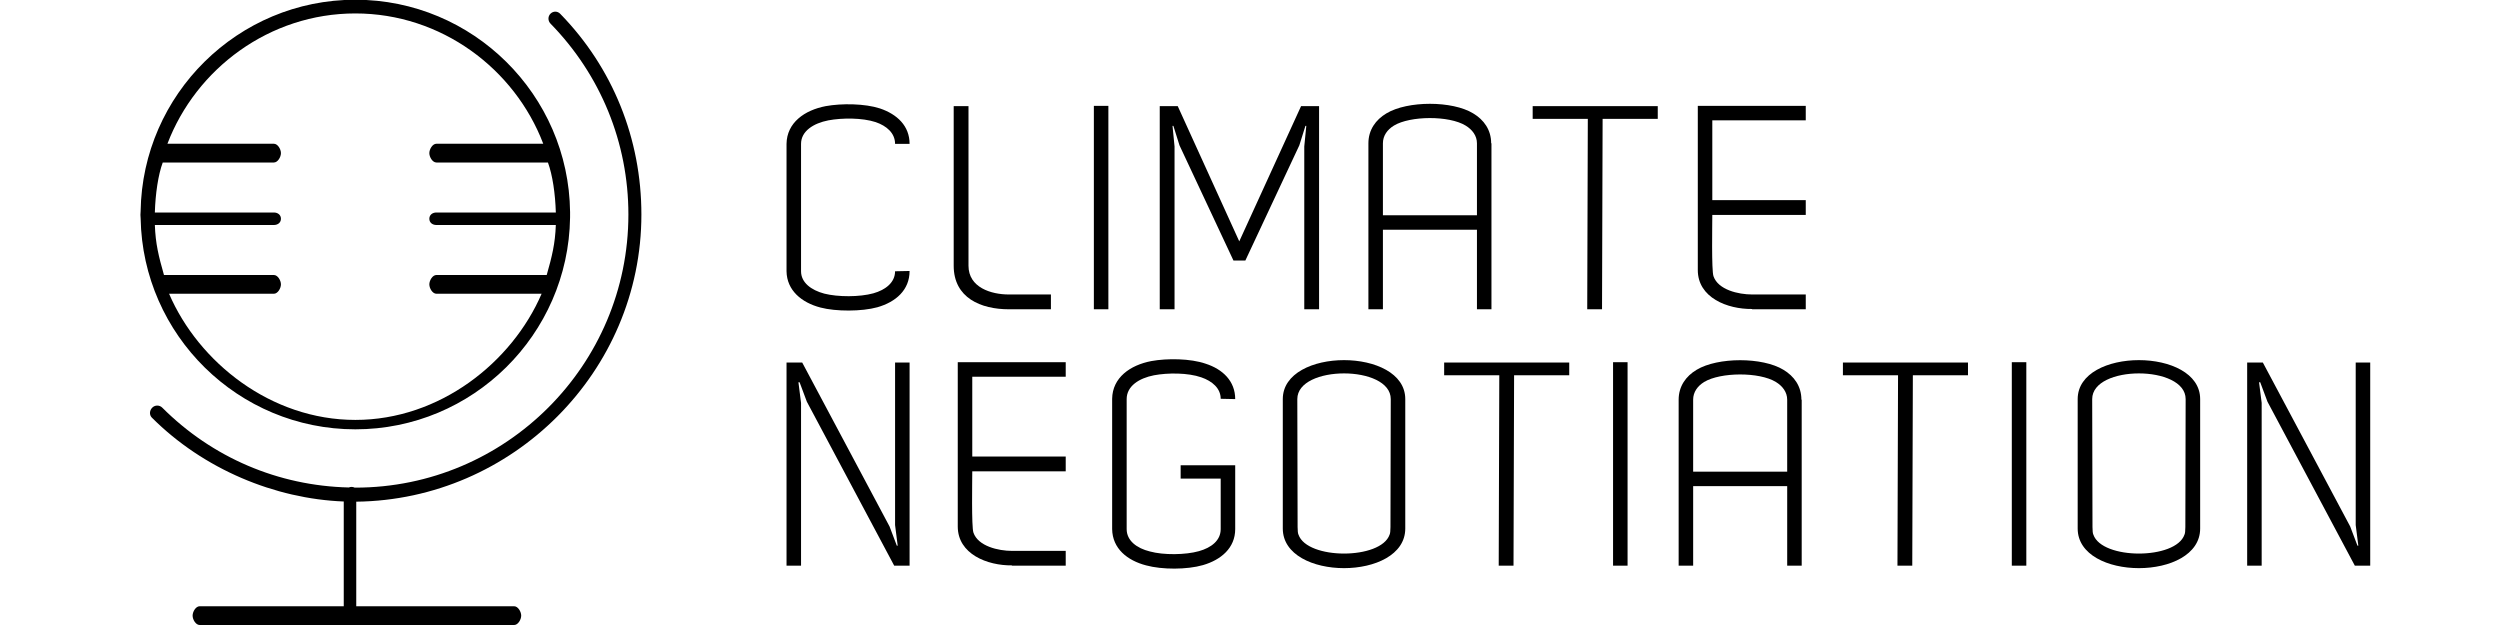
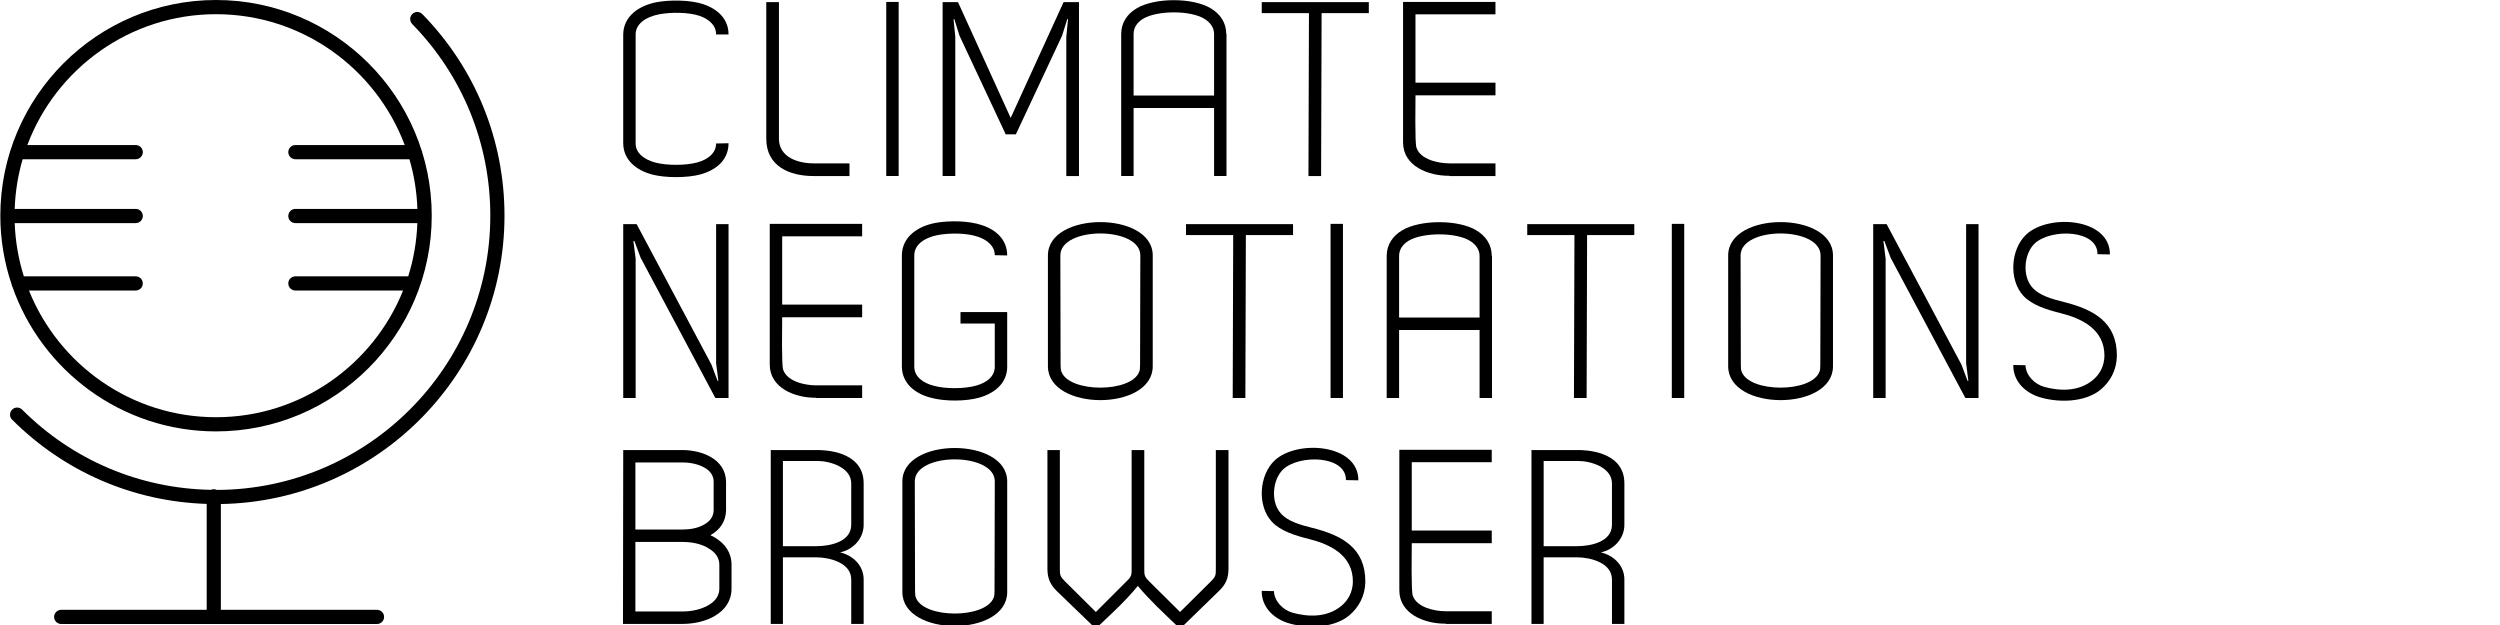
<svg xmlns="http://www.w3.org/2000/svg" version="1.1" id="Layer_1" x="0px" y="0px" width="400px" height="100px" viewBox="0 0 400 100" enable-background="new 0 0 400 100" xml:space="preserve">
  <g>
    <g>
-       <path fill="#000" d="M145.534,43.356c0,3.065-2.229,4.969-5.155,5.805c-2.507,0.696-6.64,0.696-9.101,0.046    c-3.019-0.79-5.387-2.74-5.433-5.805V23.018c0.046-3.39,2.879-5.386,6.269-6.037c2.554-0.465,6.269-0.418,8.683,0.371    c2.74,0.929,4.737,2.787,4.737,5.666h-2.322c0-1.718-1.347-2.879-3.111-3.482c-2.136-0.697-5.34-0.697-7.569-0.278    c-2.368,0.463-4.365,1.718-4.365,3.761v20.385c0,1.811,1.625,3.019,3.714,3.575c2.183,0.558,5.666,0.558,7.848-0.046    c1.997-0.557,3.483-1.765,3.483-3.529L145.534,43.356z" />
-       <path fill="#000" d="M168.147,47.117v2.368h-6.733c-4.458,0-8.823-1.811-8.823-6.965c0-8.498,0-17.042,0-25.539h2.368V42.52    c0,3.482,3.622,4.597,6.455,4.597H168.147z" />
-       <path fill="#000" d="M177.34,16.935v32.55h-2.322c0-10.866,0-21.684,0-32.55H177.34z" />
-       <path fill="#000" d="M208.172,16.981c0.976,0,1.904,0,2.88,0v32.504h-2.368V23.436l0.324-3.297h-0.139l-0.975,3.111l-8.637,18.435h-1.904    l-8.637-18.435l-0.975-3.111h-0.139l0.325,3.297v26.049h-2.368V16.981c0.929,0,1.904,0,2.879,0l9.844,21.638L208.172,16.981z" />
-       <path fill="#000" d="M238.586,22.925h0.047v26.56h-2.321V36.762c-5.015,0-10.03,0-15.045,0c0,4.783,0,7.941,0,12.723h-2.322    c0-8.358,0-18.202,0-26.56c0-2.137,1.161-3.761,2.88-4.783c3.389-2.043,10.54-2.043,13.884,0    C237.426,19.164,238.586,20.788,238.586,22.925z M221.267,22.925v11.516c5.015,0,10.03,0,15.045,0V22.925    c0-1.207-0.743-2.183-1.812-2.833c-2.646-1.625-8.869-1.579-11.469,0C221.963,20.742,221.267,21.718,221.267,22.925z" />
-       <path fill="#000" d="M245.227,16.981h20.014v2.043h-8.823l-0.093,30.461h-2.368l0.093-30.461h-8.822V16.981z" />
-       <path fill="#000" d="M273.969,32.026h14.952v2.367h-14.952c0,1.486-0.14,8.87,0.187,9.798c0.742,2.183,3.993,2.925,6.176,2.925h8.59v2.368    h-8.59v-0.046c-3.947,0.046-8.684-1.811-8.684-6.222V16.935c5.758,0,11.516,0,17.273,0v2.322h-14.952V32.026z" />
-       <path fill="#000" d="M145.534,90.509c-0.836,0-1.625,0-2.461,0l-13.977-26.236l-1.161-3.111h-0.186l0.418,3.297v26.051h-2.322V58.004    c0.836,0,1.672,0,2.507,0l13.977,26.235l1.161,3.065h0.14l-0.418-3.297V58.004h2.322V90.509z" />
-       <path fill="#000" d="M155.563,73.049h14.952v2.368h-14.952c0,1.486-0.139,8.869,0.186,9.799c0.743,2.182,3.993,2.925,6.176,2.925h8.59v2.368    h-8.59v-0.047c-3.947,0.047-8.684-1.811-8.684-6.223V57.957c5.758,0,11.516,0,17.274,0v2.322h-14.952V73.049z" />
-       <path fill="#000" d="M197.633,84.658c0,3.018-2.275,4.922-5.155,5.758c-2.554,0.743-6.547,0.743-9.101,0.046    c-3.018-0.789-5.386-2.692-5.433-5.804V63.854v-0.047c0.046-3.39,2.879-5.386,6.269-6.036c2.554-0.464,6.269-0.417,8.683,0.419    c2.74,0.882,4.737,2.785,4.737,5.664l-2.322-0.047c0-1.671-1.347-2.832-3.111-3.436c-2.136-0.743-5.34-0.743-7.569-0.325    c-2.368,0.464-4.365,1.719-4.365,3.808v20.804c0,1.856,1.625,3.063,3.714,3.575c2.183,0.604,5.711,0.558,7.848-0.047    c1.997-0.558,3.483-1.718,3.483-3.528v-8.081h-6.408v-2.135h8.73V84.658z" />
-       <path fill="#000" d="M205.247,63.854c0-8.311,19.596-8.311,19.596,0v20.711c0,8.451-19.596,8.451-19.596,0V63.854z M222.475,84.332    l0.047-20.478c0-5.479-14.952-5.479-14.952,0l0.047,20.478c0,0.604,0.046,1.022,0.139,1.208c1.394,4.04,13.188,4.04,14.58,0    C222.428,85.354,222.475,84.936,222.475,84.332z" />
-       <path fill="#000" d="M231.064,58.004h20.014v2.043h-8.823l-0.093,30.462h-2.368l0.093-30.462h-8.822V58.004z" />
-       <path fill="#000" d="M260.411,57.957v32.552h-2.322c0-10.866,0-21.686,0-32.552H260.411z" />
-       <path fill="#000" d="M288.225,63.947h0.047v26.562h-2.321V77.785c-5.016,0-10.03,0-15.046,0c0,4.782,0,7.94,0,12.724h-2.321    c0-8.358,0-18.203,0-26.562c0-2.136,1.161-3.761,2.879-4.782c3.39-2.044,10.541-2.044,13.884,0    C287.063,60.187,288.225,61.812,288.225,63.947z M270.904,63.947v11.517c5.016,0,10.03,0,15.046,0V63.947    c0-1.207-0.743-2.182-1.812-2.832c-2.646-1.625-8.869-1.579-11.47,0C271.602,61.766,270.904,62.74,270.904,63.947z" />
-       <path fill="#000" d="M294.865,58.004h20.013v2.043h-8.822l-0.093,30.462h-2.369l0.093-30.462h-8.821V58.004z" />
-       <path fill="#000" d="M324.211,57.957v32.552h-2.322c0-10.866,0-21.686,0-32.552H324.211z" />
-       <path fill="#000" d="M332.429,63.854c0-8.311,19.596-8.311,19.596,0v20.711c0,8.451-19.596,8.451-19.596,0V63.854z M349.656,84.332    l0.047-20.478c0-5.479-14.952-5.479-14.952,0l0.047,20.478c0,0.604,0.046,1.022,0.139,1.208c1.394,4.04,13.188,4.04,14.58,0    C349.609,85.354,349.656,84.936,349.656,84.332z" />
-       <path fill="#000" d="M379.235,90.509c-0.836,0-1.626,0-2.461,0l-13.978-26.236l-1.161-3.111h-0.186l0.418,3.297v26.051h-2.321V58.004    c0.836,0,1.672,0,2.508,0l13.977,26.235l1.161,3.065h0.14l-0.419-3.297V58.004h2.322V90.509z" />
+       <path d="M116.566,22.919c0,2.624-1.908,4.252-4.412,4.968c-2.146,0.597-5.684,0.597-7.789,0.04    c-2.584-0.675-4.611-2.345-4.65-4.966V5.512c0.04-2.902,2.464-4.61,5.365-5.167c2.186-0.397,5.365-0.358,7.432,0.317    c2.344,0.796,4.054,2.386,4.054,4.85h-1.988c0-1.471-1.152-2.463-2.663-2.98c-1.828-0.597-4.57-0.597-6.478-0.238    c-2.027,0.396-3.735,1.469-3.735,3.218V22.96c0,1.549,1.391,2.583,3.179,3.059c1.868,0.478,4.848,0.478,6.716-0.04    c1.708-0.476,2.98-1.51,2.98-3.02L116.566,22.919z" />
+       <path d="M135.918,26.139v2.027h-5.763c-3.815,0-7.55-1.551-7.55-5.961c0-7.273,0-14.587,0-21.859h2.027v21.859    c0,2.98,3.1,3.934,5.523,3.934H135.918z" />
+       <path d="M143.785,0.306v27.859h-1.986c0-9.299,0-18.56,0-27.859H143.785z" />
+       <path d="M170.172,0.346c0.835,0,1.63,0,2.465,0v27.82h-2.028V5.87l0.278-2.821h-0.119l-0.835,2.662l-7.392,15.777h-1.63    L153.52,5.711l-0.834-2.662h-0.119l0.278,2.821v22.295h-2.027V0.346c0.795,0,1.63,0,2.464,0l8.426,18.521L170.172,0.346z" />
+       <path d="M196.2,5.433h0.039v22.732h-1.986V17.276c-4.292,0-8.583,0-12.876,0c0,4.093,0,6.794,0,10.889h-1.986    c0-7.154,0-15.58,0-22.732c0-1.828,0.992-3.22,2.463-4.093c2.901-1.75,9.021-1.75,11.882,0C195.206,2.213,196.2,3.605,196.2,5.433    z M181.376,5.433v9.855c4.291,0,8.584,0,12.876,0V5.433c0-1.034-0.637-1.869-1.551-2.425c-2.266-1.39-7.59-1.351-9.816,0    C181.972,3.564,181.376,4.399,181.376,5.433z" />
+       <path d="M201.879,0.346h17.131v1.75h-7.553l-0.08,26.07h-2.025l0.08-26.07h-7.553V0.346L201.879,0.346z" />
+       <path d="M226.479,13.223h12.797v2.027h-12.797c0,1.272-0.119,7.59,0.158,8.385c0.637,1.869,3.418,2.504,5.285,2.504h7.354v2.027    h-7.354v-0.041c-3.379,0.041-7.432-1.549-7.432-5.326V0.306c4.928,0,9.855,0,14.783,0v1.988h-12.797v10.929H226.479z" />
+       <path d="M116.566,63.684c-0.716,0-1.391,0-2.106,0l-11.963-22.455l-0.993-2.664h-0.159l0.358,2.821v22.298h-1.987V35.863    c0.715,0,1.43,0,2.146,0l11.962,22.456l0.994,2.623h0.119l-0.358-2.821V35.864h1.988L116.566,63.684L116.566,63.684z" />
+       <path d="M125.148,48.739h12.796v2.028h-12.796c0,1.271-0.12,7.59,0.158,8.385c0.636,1.867,3.418,2.505,5.286,2.505h7.352v2.026    h-7.352v-0.041c-3.378,0.041-7.432-1.55-7.432-5.324V35.823c4.928,0,9.856,0,14.784,0v1.988h-12.796V48.739L125.148,48.739z" />
+       <path d="M161.152,58.675c0,2.583-1.948,4.214-4.412,4.929c-2.186,0.638-5.604,0.638-7.79,0.039    c-2.583-0.674-4.61-2.304-4.65-4.968V40.871v-0.039c0.04-2.902,2.463-4.61,5.365-5.167c2.186-0.398,5.365-0.359,7.432,0.356    c2.345,0.756,4.054,2.385,4.054,4.85l-1.987-0.039c0-1.431-1.153-2.426-2.663-2.941c-1.828-0.637-4.57-0.637-6.478-0.279    c-2.027,0.399-3.736,1.471-3.736,3.259v17.804c0,1.591,1.391,2.624,3.18,3.062c1.868,0.516,4.889,0.478,6.717-0.039    c1.708-0.479,2.98-1.471,2.98-3.021v-6.914h-5.485v-1.829h7.472L161.152,58.675L161.152,58.675z" />
+       <path d="M167.667,40.871c0-7.114,16.771-7.114,16.771,0v17.727c0,7.231-16.771,7.231-16.771,0V40.871z M182.412,58.396    l0.041-17.525c0-4.689-12.797-4.689-12.797,0l0.039,17.525c0,0.517,0.041,0.875,0.12,1.033c1.193,3.457,11.287,3.457,12.478,0    C182.373,59.271,182.412,58.913,182.412,58.396z" />
+       <path d="M189.761,35.864h17.127v1.748h-7.55l-0.079,26.072h-2.026l0.079-26.072h-7.551V35.864L189.761,35.864z" />
+       <path d="M214.873,35.823v27.86h-1.984c0-9.301,0-18.56,0-27.86H214.873z" />
+       <path d="M238.68,40.95h0.039v22.733h-1.986V52.795c-4.293,0-8.584,0-12.877,0c0,4.091,0,6.794,0,10.889h-1.986    c0-7.152,0-15.58,0-22.732c0-1.829,0.992-3.219,2.463-4.093c2.9-1.748,9.021-1.748,11.885,0    C237.686,37.731,238.68,39.122,238.68,40.95z M223.855,40.95v9.854c4.293,0,8.584,0,12.877,0V40.95    c0-1.033-0.637-1.868-1.551-2.424c-2.266-1.392-7.59-1.351-9.816,0C224.451,39.083,223.855,39.917,223.855,40.95z" />
+       <path d="M244.359,35.864h17.129v1.748h-7.551l-0.078,26.072h-2.027l0.08-26.072h-7.553V35.864L244.359,35.864z" />
+       <path d="M269.475,35.823v27.86h-1.986c0-9.301,0-18.56,0-27.86H269.475z" />
+       <path d="M276.508,40.871c0-7.114,16.77-7.114,16.77,0v17.727c0,7.231-16.77,7.231-16.77,0V40.871z M291.25,58.396l0.041-17.525    c0-4.689-12.797-4.689-12.797,0l0.039,17.525c0,0.517,0.039,0.875,0.119,1.033c1.193,3.457,11.287,3.457,12.48,0    C291.211,59.271,291.25,58.913,291.25,58.396z" />
+       <path d="M316.564,63.684c-0.715,0-1.391,0-2.104,0l-11.965-22.455l-0.994-2.664h-0.156l0.355,2.821v22.298h-1.986V35.863    c0.717,0,1.432,0,2.146,0l11.963,22.456l0.992,2.623h0.121l-0.357-2.821V35.864h1.986v27.819H316.564z" />
+       <path d="M335.6,40.673c0.039-3.975-7.471-4.134-10.055-1.709c-1.67,1.589-2.027,5.086-0.439,6.954    c1.156,1.392,3.299,1.948,5.207,2.424c4.689,1.193,8.428,3.219,8.387,8.625c-0.041,2.266-1.072,4.094-2.584,5.365    c-2.543,2.105-6.914,2.146-9.975,1.152c-2.305-0.795-4.055-2.623-4.016-5.088l1.947,0.041c0.08,1.668,1.473,3.02,2.982,3.457    c2.584,0.715,5.562,0.756,7.789-1.074c1.111-0.913,1.828-2.225,1.867-3.854c0.039-4.253-3.617-6.001-6.916-6.836    c-2.385-0.596-4.648-1.312-6.039-2.782c-2.426-2.623-2.029-7.512,0.436-9.816c3.578-3.378,13.434-2.664,13.395,3.179L335.6,40.673    z" />
+       <path d="M113.666,85.639c0.278,0.118,0.517,0.238,0.756,0.396c1.589,0.955,2.623,2.385,2.623,4.333v3.775v0.039    c0,1.947-1.034,3.379-2.623,4.332c-1.431,0.875-3.339,1.312-5.246,1.312h-9.499l0.04-27.818h9.459c1.669,0,3.338,0.397,4.61,1.152    c1.431,0.834,2.345,2.146,2.384,3.896v4.609c-0.04,1.748-0.954,3.061-2.384,3.895L113.666,85.639z M101.664,84.725h7.472    c1.231,0,2.583-0.199,3.656-0.875c0.874-0.517,1.391-1.271,1.391-2.266v-4.529c0-0.953-0.557-1.711-1.391-2.187    c-0.994-0.597-2.305-0.875-3.616-0.875h-7.512V84.725L101.664,84.725z M109.174,86.711h-7.512v11.127h7.512    c1.55,0,3.1-0.357,4.212-1.031c1.034-0.599,1.709-1.472,1.709-2.625v-0.037v-3.776c0-1.152-0.675-2.026-1.709-2.622    c-1.112-0.717-2.623-1.034-4.172-1.034L109.174,86.711L109.174,86.711z" />
+       <path d="M125.268,89.174v10.651h-1.948c0-9.181,0-18.638,0-27.818h7.472c0.954,0,7.393,0.079,7.393,5.326v6.638    c0,2.146-1.63,3.973-3.775,4.409c2.066,0.478,3.775,2.106,3.775,4.333v7.112h-1.987v-7.112c0-2.703-3.537-3.539-5.564-3.539    H125.268z M136.196,77.333c0-2.544-3.378-3.578-5.405-3.578h-5.524v13.632h5.365c2.146,0,5.564-0.676,5.564-3.416V77.333z" />
+       <path d="M144.381,77.016c0-7.115,16.771-7.115,16.771,0V94.74c0,7.232-16.771,7.232-16.771,0V77.016z M159.125,94.541l0.04-17.525    c0-4.69-12.797-4.69-12.797,0l0.04,17.525c0,0.516,0.04,0.875,0.119,1.032c1.192,3.458,11.287,3.458,12.479,0    C159.085,95.416,159.125,95.057,159.125,94.541z" />
+       <path d="M174.901,100.184l-5.842-5.643c-1.112-1.114-1.471-2.107-1.471-3.617V72.007h1.987v18.956c0,1.034,0.04,1.271,0.795,2.027    l4.967,4.929l4.928-4.929c0.795-0.756,0.795-0.993,0.795-2.027v-0.039V72.007h2.026v18.917v0.039c0,1.034,0,1.271,0.755,2.027    l4.969,4.929l4.967-4.929c0.756-0.756,0.756-0.993,0.756-2.027V72.007h2.025v18.917c0,1.51-0.355,2.503-1.51,3.617l-5.802,5.643    h-0.875c-2.186-2.104-4.371-4.094-6.318-6.438c-1.907,2.345-4.093,4.333-6.319,6.438H174.901z" />
+       <path d="M215.354,76.814c0.041-3.975-7.473-4.133-10.057-1.709c-1.668,1.59-2.025,5.086-0.436,6.955    c1.152,1.393,3.299,1.946,5.205,2.424c4.689,1.193,8.426,3.221,8.387,8.625c-0.041,2.266-1.072,4.094-2.584,5.365    c-2.543,2.104-6.914,2.146-9.975,1.151c-2.307-0.794-4.055-2.623-4.016-5.086l1.947,0.039c0.08,1.669,1.471,3.021,2.98,3.457    c2.584,0.715,5.562,0.755,7.791-1.073c1.111-0.913,1.826-2.225,1.865-3.854c0.041-4.252-3.615-6.002-6.914-6.836    c-2.385-0.596-4.648-1.312-6.041-2.782c-2.424-2.622-2.025-7.511,0.438-9.816c3.576-3.378,13.434-2.661,13.393,3.181    L215.354,76.814z" />
+       <path d="M225.883,84.883h12.797v2.026h-12.797c0,1.272-0.119,7.591,0.158,8.387c0.637,1.867,3.418,2.503,5.285,2.503h7.354v2.026    h-7.354v-0.039c-3.377,0.039-7.432-1.552-7.432-5.325V71.966c4.928,0,9.855,0,14.785,0v1.988h-12.797V84.883z" />
+       <path d="M246.984,89.174v10.651h-1.949c0-9.181,0-18.638,0-27.818h7.475c0.951,0,7.391,0.079,7.391,5.326v6.638    c0,2.146-1.629,3.973-3.775,4.409c2.066,0.478,3.775,2.106,3.775,4.333v7.112h-1.986v-7.112c0-2.703-3.537-3.539-5.562-3.539    H246.984z M257.912,77.333c0-2.544-3.377-3.578-5.402-3.578h-5.525v13.632h5.365c2.146,0,5.562-0.676,5.562-3.416V77.333z" />
    </g>
  </g>
  <g>
-     <path fill="#000" d="M102.623,34.324c0-12.077-4.551-23.483-12.991-32.119c-0.437-0.447-1.104-0.455-1.551-0.019   c-0.446,0.437-0.43,1.153,0.006,1.599c8.024,8.211,12.456,19.056,12.456,30.539c0,24.094-19.596,43.697-43.69,43.697   c-0.039,0-0.074-0.003-0.112-0.003c-0.148-0.071-0.311-0.114-0.486-0.114c-0.158,0-0.307,0.033-0.444,0.092   c-11.278-0.264-21.845-4.769-29.851-12.773c-0.441-0.442-1.157-0.442-1.599,0c-0.441,0.441-0.504,1.157-0.063,1.599   C32.569,75.091,44,79.812,55,80.24V97H31.947c-0.624,0-1.13,0.875-1.13,1.5s0.506,1.5,1.13,1.5h50.314   c0.625,0,1.131-0.875,1.131-1.5S82.885,97,82.261,97H57V80.269C82,79.982,102.623,59.488,102.623,34.324z" />
-     <path fill="#000" d="M22.502,34.955c0.339,18.66,15.614,33.737,34.353,33.737c18.783,0,34.085-15.146,34.356-33.866   c0-0.2,0.002-0.703,0.002-0.9c-0.215-18.767-15.541-33.97-34.358-33.97c-18.774,0-34.071,15.134-34.355,33.842   c0,0.169-0.031,0.365-0.031,0.576C22.469,34.587,22.502,34.745,22.502,34.955z M56.854,2.15C70.599,2.15,82.35,11,86.92,23H69.824   c-0.625,0-1.13,0.876-1.13,1.5s0.506,1.5,1.13,1.5H87.67c0.738,2,1.173,5,1.264,8H69.824c-0.625,0-1.13,0.376-1.13,1   s0.506,1,1.13,1h19.108c-0.107,3-0.606,5-1.458,8H69.824c-0.625,0-1.13,0.876-1.13,1.5s0.506,1.5,1.13,1.5h16.834   c-4.744,11-16.311,20.186-29.803,20.186S31.796,58,27.052,47h16.767c0.625,0,1.131-0.876,1.131-1.5S44.443,44,43.819,44H26.235   c-0.851-3-1.351-5-1.458-8h19.042c0.625,0,1.131-0.376,1.131-1s-0.506-1-1.131-1H24.775c0.091-3,0.526-6,1.264-8h17.78   c0.625,0,1.131-0.876,1.131-1.5S44.443,23,43.819,23h-17.03C31.36,11,43.11,2.15,56.854,2.15z M22.5,33.797   c0,0.169-0.031,0.365-0.031,0.576c0,0.214,0.033,0.371,0.033,0.582" />
+     <path d="M80.719,34.513c0-12.128-4.667-23.582-13.143-32.253c-0.437-0.45-1.157-0.458-1.605-0.02   c-0.448,0.438-0.456,1.158-0.018,1.605c8.059,8.246,12.496,19.136,12.496,30.667c0,24.151-19.615,43.806-43.751,43.875   c-0.149-0.07-0.315-0.115-0.492-0.115c-0.165,0-0.32,0.035-0.461,0.1c-11.41-0.21-22.108-4.74-30.202-12.833   c-0.443-0.442-1.163-0.442-1.605,0c-0.443,0.444-0.443,1.163,0,1.604c8.362,8.362,19.37,13.107,31.133,13.482v16.947H9.792   c-0.627,0-1.135,0.508-1.135,1.135c0,0.628,0.508,1.136,1.135,1.136h50.525c0.627,0,1.136-0.508,1.136-1.136   c0-0.627-0.509-1.135-1.136-1.135H35.338V80.645C60.432,80.229,80.719,59.701,80.719,34.513z" />
+     <path d="M1.986,45.883c4.711,13.458,17.532,23.141,32.579,23.141c19.03,0,34.513-15.48,34.513-34.51   C69.078,15.483,53.596,0,34.564,0C15.534,0,0.053,15.483,0.053,34.513c0,3.848,0.643,7.546,1.81,11.007   C1.883,45.651,1.926,45.771,1.986,45.883z M34.564,2.271c13.802,0,25.601,8.718,30.19,20.936H47.261   c-0.627,0-1.135,0.508-1.135,1.135c0,0.626,0.508,1.136,1.135,1.136h18.248c0.742,2.535,1.179,5.197,1.271,7.947H47.261   c-0.627,0-1.135,0.509-1.135,1.135c0,0.627,0.508,1.136,1.135,1.136h19.516c-0.107,2.956-0.608,5.812-1.463,8.515H47.261   c-0.627,0-1.135,0.509-1.135,1.135c0,0.628,0.508,1.136,1.135,1.136h17.233C59.73,58.35,48.115,66.755,34.564,66.755   c-13.549,0-25.166-8.405-29.929-20.273h17.079c0.627,0,1.135-0.508,1.135-1.136c0-0.626-0.508-1.135-1.135-1.135H3.816   c-0.854-2.705-1.356-5.563-1.463-8.521c0.021,0.001,0.04,0.006,0.06,0.006h19.301c0.627,0,1.135-0.508,1.135-1.136   c0-0.626-0.508-1.135-1.135-1.135H2.414c-0.021,0-0.041,0.006-0.062,0.006c0.091-2.751,0.528-5.417,1.271-7.953h18.092   c0.627,0,1.135-0.51,1.135-1.136c0-0.627-0.508-1.135-1.135-1.135H4.375C8.965,10.989,20.765,2.271,34.564,2.271z" />
  </g>
</svg>
